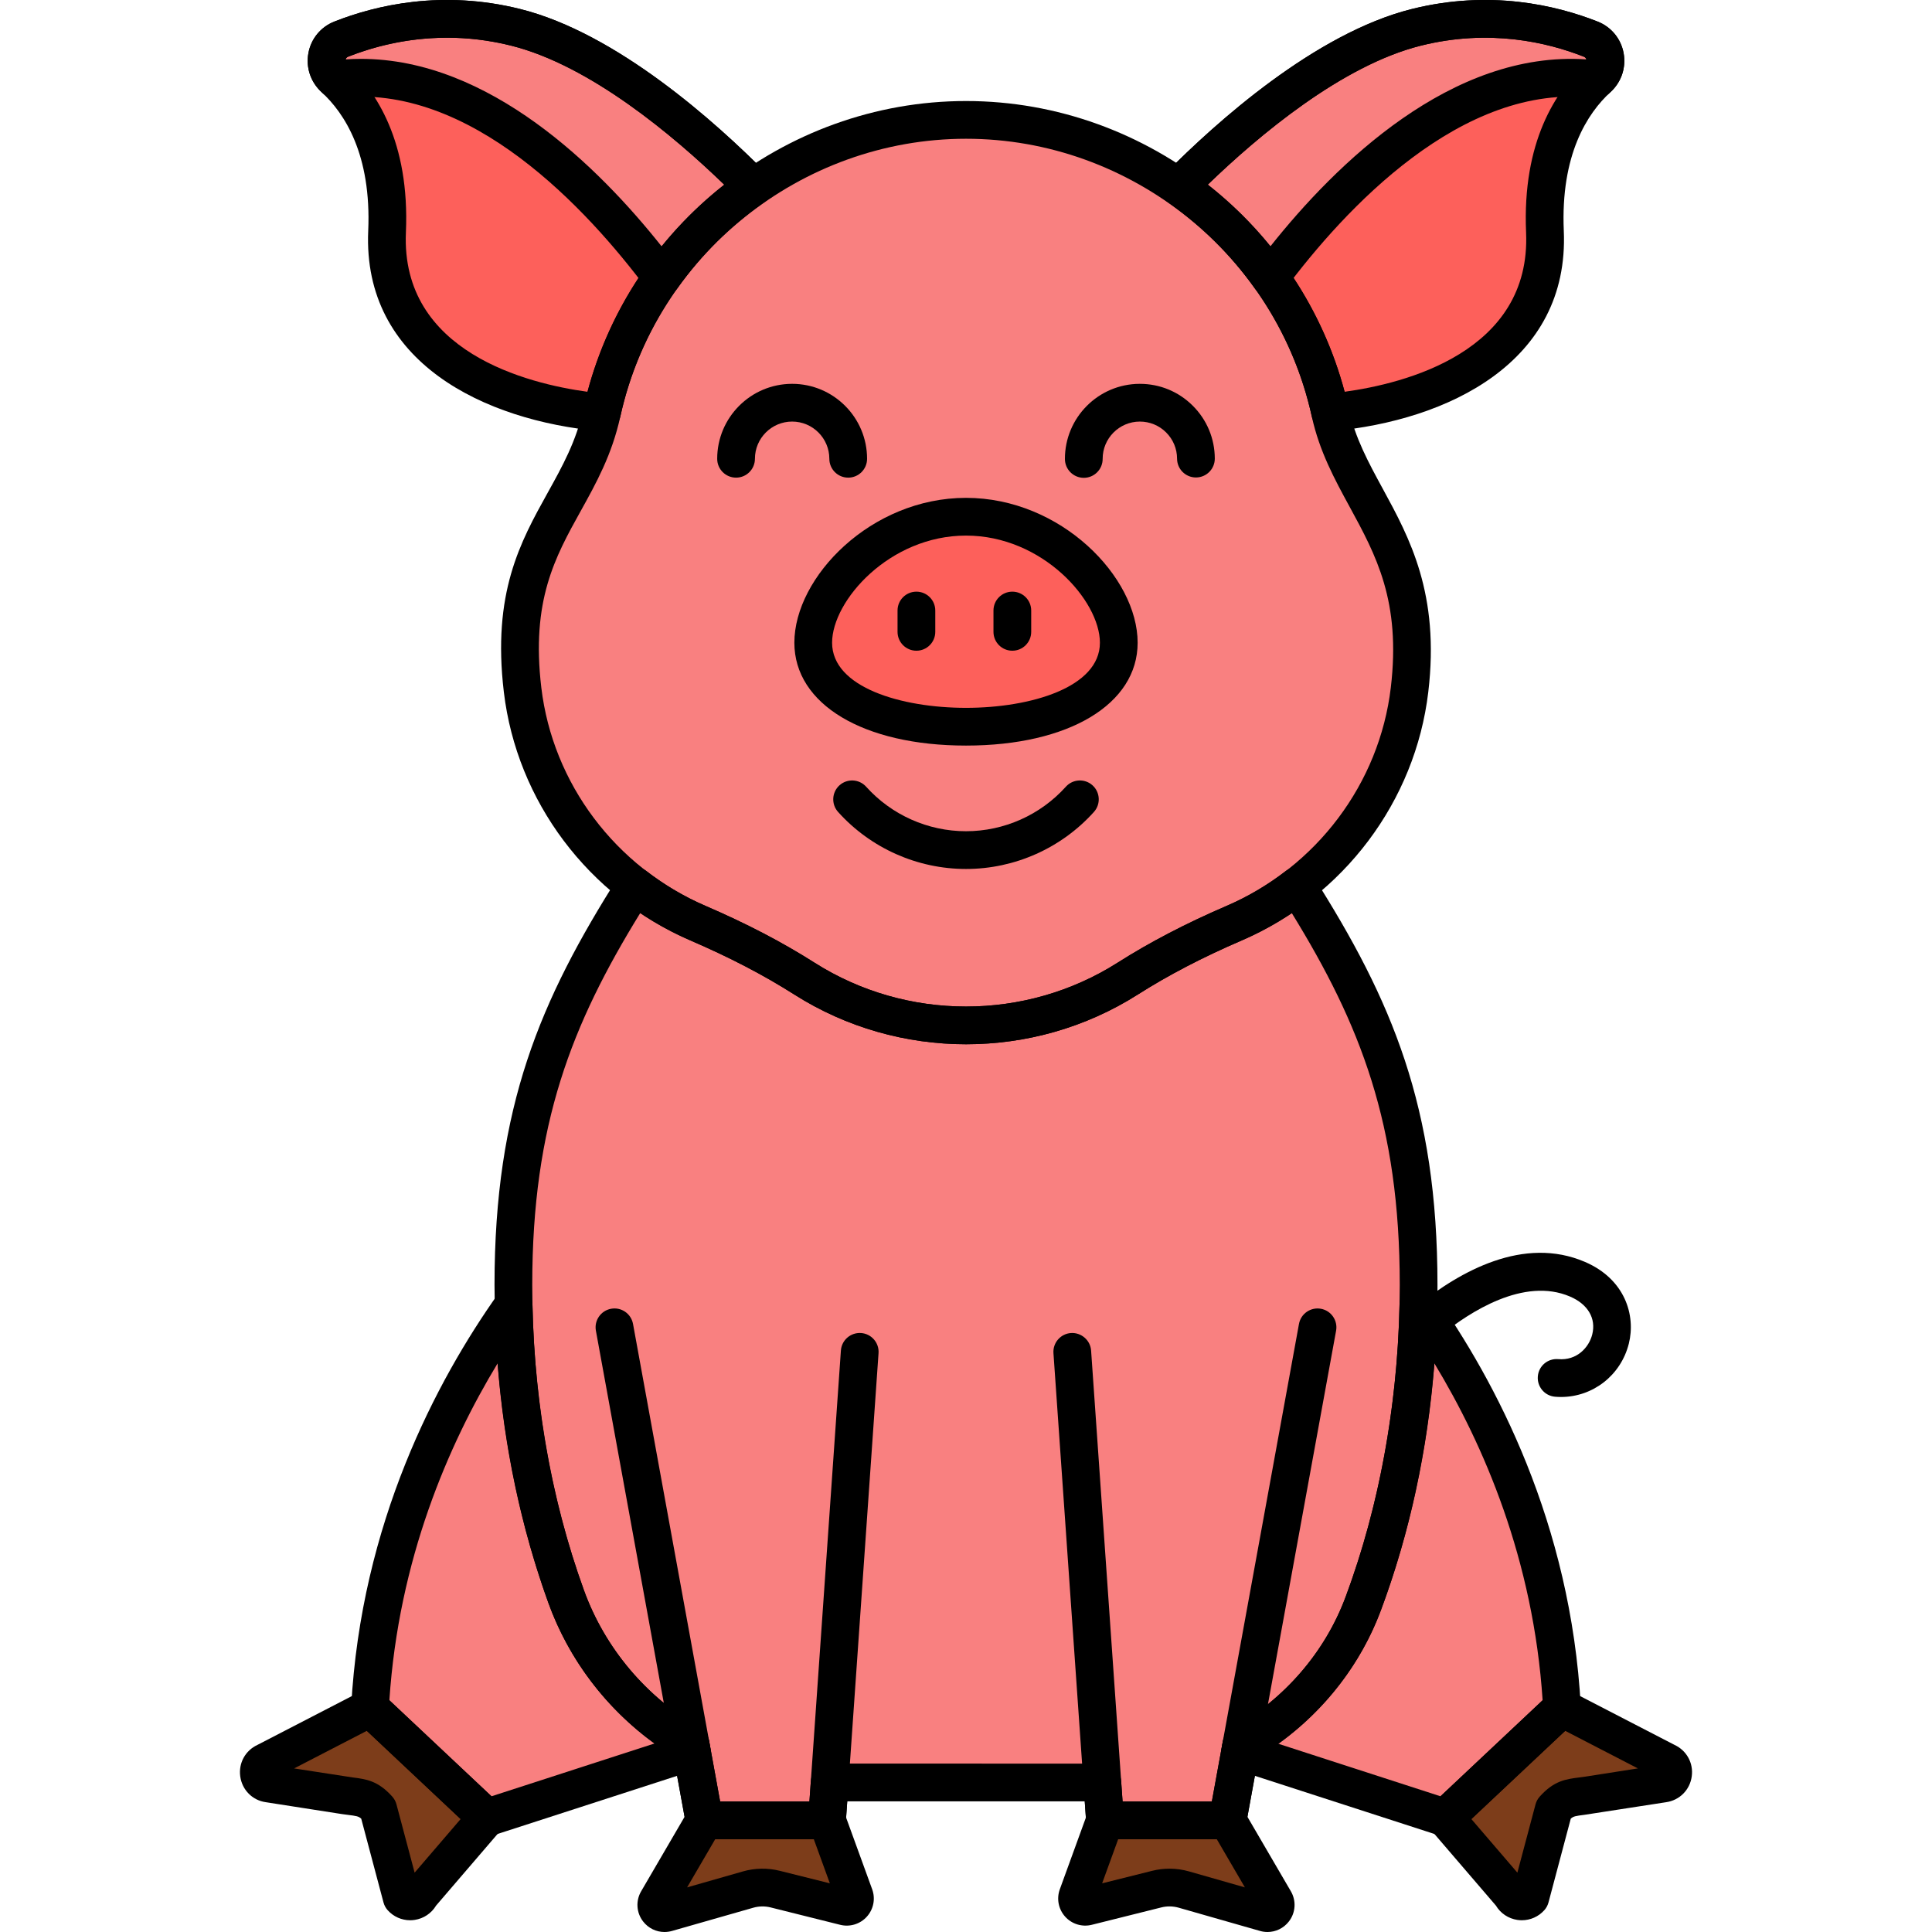
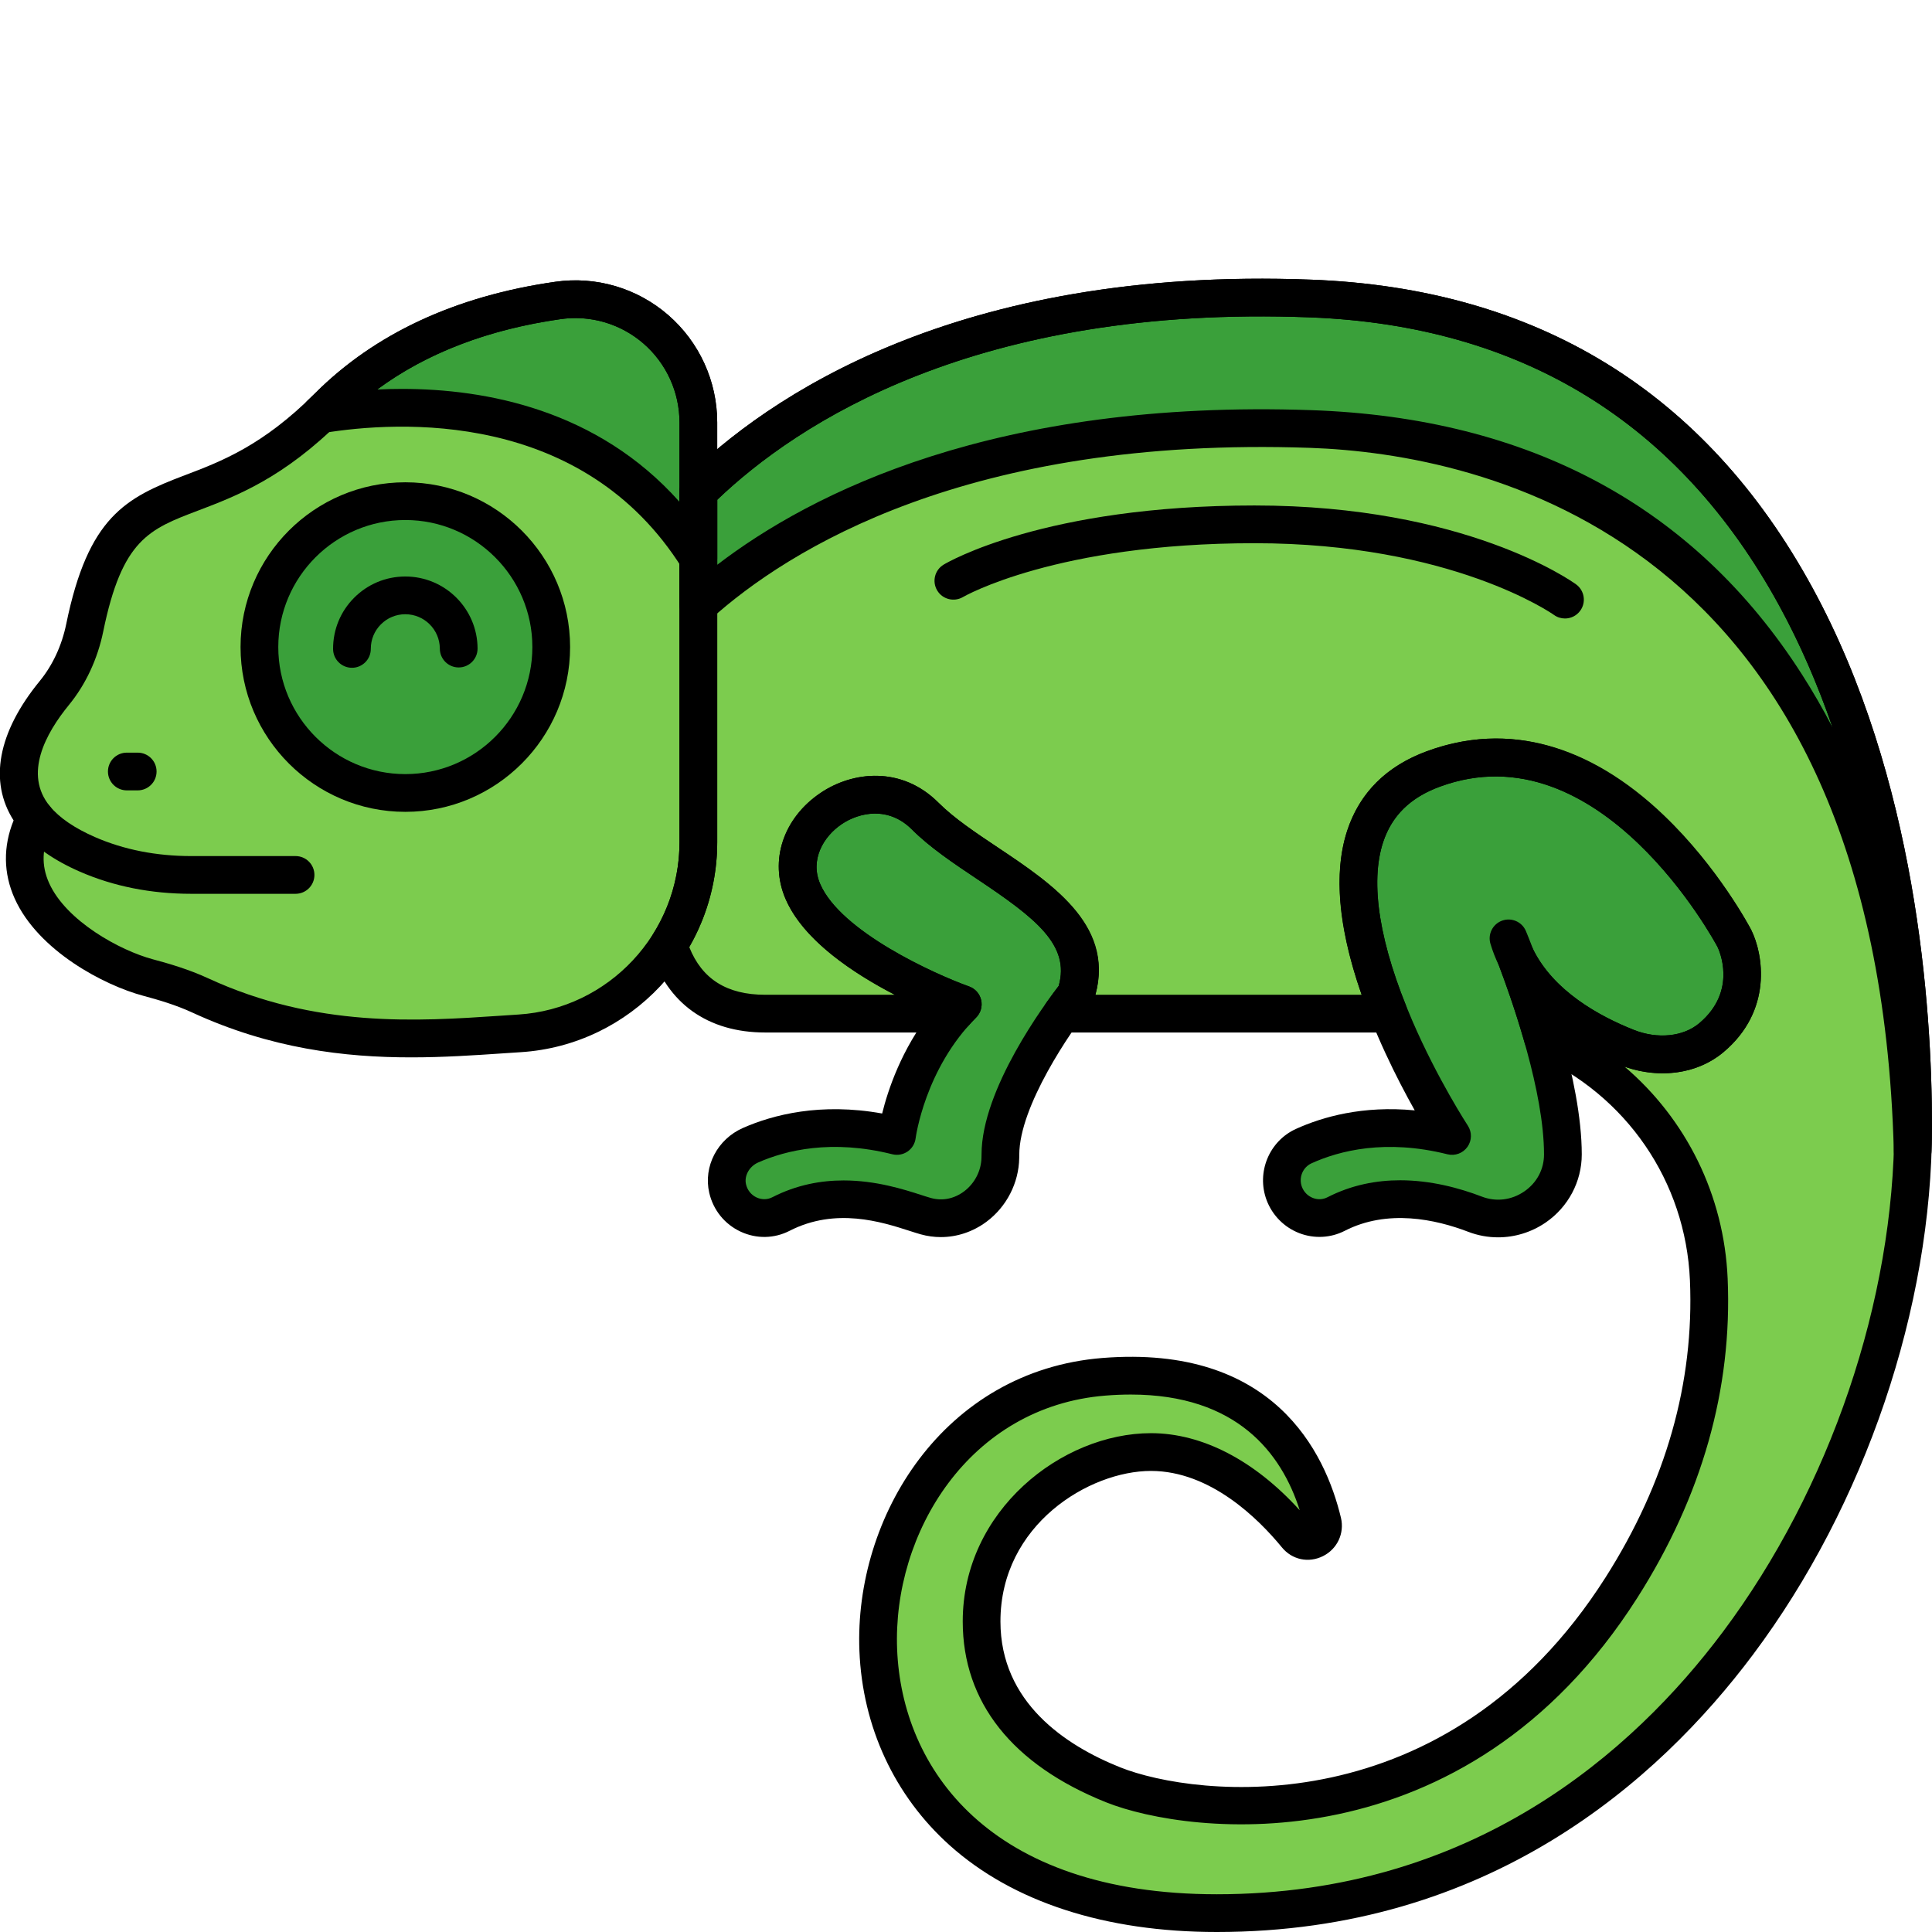
<svg xmlns="http://www.w3.org/2000/svg" enable-background="new 0 0 256 256" height="50" viewBox="0 0 256 256" width="50">
-   <path d="m176.275 54.702c-4.852-22.197-24.614-38.815-48.266-38.815s-43.414 16.618-48.266 38.815c-2.796 12.787-12.805 17.298-10.498 36.705 1.648 13.861 10.811 25.561 23.232 30.913 4.883 2.104 9.623 4.498 14.11 7.349 13.041 8.287 29.701 8.352 42.844 0 4.487-2.851 9.228-5.245 14.11-7.349 12.42-5.351 21.584-17.051 23.231-30.913 2.259-19.001-7.91-24.87-10.497-36.705z" fill="#f98080" />
-   <path d="m210.785 5.186c-4.974-1.963-13.295-4.019-23.12-1.563-12.167 3.042-24.848 14.439-31.458 21.115 10.023 6.984 17.342 17.579 20.053 29.909 6.365-.586 29.316-4.074 28.452-23.95-.486-11.182 3.658-17.277 7.005-20.347 1.684-1.544 1.194-4.325-.932-5.164z" fill="#fd605b" />
-   <path d="m99.8 24.745c-6.608-6.674-19.294-18.079-31.465-21.122-9.825-2.456-18.145-.4-23.12 1.563-2.126.839-2.616 3.62-.932 5.164 3.347 3.07 7.491 9.165 7.005 20.347-.865 19.893 22.127 23.37 28.469 23.951 2.709-12.327 10.025-22.918 20.043-29.903z" fill="#fd605b" />
-   <path d="m148.243 85.163c0 7.172-9.063 11.13-20.243 11.13s-20.243-3.959-20.243-11.13c0-7.172 9.063-16.696 20.243-16.696s20.243 9.524 20.243 16.696z" fill="#fd605b" />
-   <g fill="#f98080">
-     <path d="m171.875 117.404c-2.552 1.964-5.345 3.627-8.334 4.915-4.883 2.104-9.623 4.497-14.11 7.349-13.144 8.352-29.803 8.287-42.844 0-4.487-2.852-9.228-5.245-14.11-7.349-2.993-1.29-5.791-2.955-8.346-4.924-9.985 15.738-16.104 29.639-16.104 52.851 0 14.937 2.533 29.002 7 41.324 3.058 8.435 8.991 15.268 16.476 19.58l1.833 10.049h16.249l.351-5.027c.131.001.26.015.392.015h35.359c.127 0 .251-.013.378-.014l.351 5.026h16.249l1.814-9.947c7.298-4.13 13.128-10.644 16.156-18.761 4.678-12.541 7.339-26.935 7.339-42.246 0-23.206-6.117-37.104-16.099-52.841z" />
-     <path d="m187.945 172.869c-.286 14.332-2.901 27.802-7.31 39.624-3.025 8.11-8.86 14.597-16.15 18.725l-.152.831 27.175 8.8 15.462-14.539c-1.258-23.397-10.653-41.62-19.025-53.441z" />
-     <path d="m91.498 231.128c-7.48-4.31-13.416-11.126-16.472-19.556-4.205-11.599-6.694-24.741-6.972-38.702-8.372 11.821-17.766 30.044-19.025 53.441l15.462 14.539 27.175-8.8z" />
-     <path d="m210.785 5.186c-4.974-1.963-13.295-4.019-23.12-1.563-12.167 3.042-24.848 14.439-31.458 21.115 4.702 3.276 8.789 7.357 12.102 12.031 18.447-24.691 34.45-27.348 43.242-26.26.055-.051.111-.109.165-.159 1.685-1.544 1.195-4.325-.931-5.164z" />
-     <path d="m87.7 36.781c3.313-4.675 7.399-8.758 12.101-12.036-6.609-6.674-19.295-18.079-31.466-21.122-9.825-2.456-18.145-.4-23.12 1.563-2.126.839-2.616 3.62-.932 5.164.054.05.11.107.165.159 8.794-1.088 24.801 1.569 43.252 26.272z" />
+   <path d="m43.49 53.906c-17.538 17.538-27.505 6.057-32.263 29.274-.647 3.155-1.985 6.148-4.025 8.641-3.25 3.971-7.268 10.829-2.531 16.591l-.129.309c-5.476 10.951 8.171 18.96 15.061 20.804 2.356.63 4.695 1.342 6.909 2.365 16.012 7.398 30.814 5.765 42.326 5.036 13.338-.845 23.696-11.956 23.696-25.321v-55.622c0-9.919-8.77-17.574-18.59-16.172-9.711 1.385-21.421 5.063-30.454 14.095z" fill="#7ccc4e" />
+   <path d="m173.704 39.556c-47.091-1.811-71.618 16.174-81.17 25.611v46.437c0 4.993-1.448 9.67-3.954 13.616 1.371 4.353 4.718 9.092 12.809 9.092h25.022c.372-.421.753-.839 1.161-1.247 0 0-17.455-6.234-21.196-14.962s8.728-17.455 16.208-9.974c7.481 7.481 23.689 12.468 19.949 23.689 0 0-.756.946-1.849 2.494h43.355c-4.887-12.112-7.733-27.405 5.872-32.417 23.689-8.728 39.898 22.443 39.898 22.443s3.74 7.481-3.063 13.176c-3.056 2.558-7.462 2.747-11.168 1.278-4.865-1.929-11.643-5.643-14.733-12.028.91 2.385 2.32 6.298 3.571 10.696 12.467 5.497 21.386 17.653 22.007 32.078.512 11.891-2.109 25.952-11.576 40.829-21.158 33.248-55.368 30.924-67.349 26.132-10-4-17.434-10.939-17.434-21.651 0-13.715 12.468-22.443 22.443-22.443 7.481 0 14.26 4.909 19.286 11.046 1.328 1.621 3.945.287 3.457-1.751-2.07-8.661-8.589-20.9-28.978-19.269-38.528 3.082-46.132 71.068 14.962 71.068s92.266-60.586 92.266-104.224-14.962-107.226-79.796-109.719z" fill="#7ccc4e" />
+   <g fill="#3aa03a">
+     <path d="m42.446 54.911c11.048-1.806 36.218-3.055 50.089 19.092v-18.02c0-9.919-8.77-17.574-18.59-16.172-9.713 1.385-21.423 5.064-30.455 14.096-.353.352-.697.674-1.044 1.004z" />
+     <circle cx="53.707" cy="85.74" r="19.334" />
+     <path d="m173.704 56.847c62.554 2.189 78.679 56.137 79.736 95.599.036-1.066.059-2.126.059-3.171 0-43.638-14.962-107.225-79.796-109.719-47.091-1.811-71.618 16.174-81.17 25.611v14.988c9.554-8.589 34.081-24.957 81.171-23.308z" />
+     <path d="m229.811 124.338s3.74 7.481-3.063 13.176c-3.056 2.559-7.462 2.747-11.168 1.278-5.453-2.162-13.324-6.557-15.693-14.454 0 0 7.204 17.178 7.204 28.63 0 5.944-6.088 10.05-11.637 7.92-4.524-1.736-11.8-3.416-18.415-.022-2.621 1.345-5.83.038-6.864-2.72-.919-2.449.199-5.201 2.58-6.282 3.951-1.794 10.681-3.586 19.652-1.343 0 0-26.183-39.898-2.494-48.625s39.898 22.442 39.898 22.442z" />
+     <path d="m122.585 108.13c-7.481-7.481-19.949 1.247-16.208 9.974s21.196 14.962 21.196 14.962c-7.481 7.481-8.728 17.455-8.728 17.455-8.773-2.193-15.402-.528-19.386 1.224-2.226.98-3.591 3.376-3.044 5.746.738 3.199 4.241 4.823 7.062 3.376 8.049-4.131 16.011-.609 19.199.281 4.944 1.376 9.79-2.611 9.878-7.742l.007-.391c0-8.728 9.974-21.196 9.974-21.196 3.74-11.221-12.469-16.208-19.95-23.689z" />
  </g>
-   <path d="m113.218 251.193-3.634-9.993h-16.248l-6.22 10.663c-.494.846.296 1.862 1.238 1.593l10.778-3.079c1.171-.334 2.409-.355 3.59-.06l9.212 2.303c.844.211 1.582-.608 1.284-1.427z" fill="#7d3d1a" />
-   <path d="m142.782 251.193 3.634-9.993h16.249l6.22 10.663c.494.846-.296 1.862-1.238 1.593l-10.778-3.079c-1.171-.334-2.409-.355-3.59-.06l-9.212 2.303c-.845.211-1.583-.608-1.285-1.427z" fill="#7d3d1a" />
-   <path d="m220.798 233.46-13.827-7.149-15.462 14.539 8.776 10.222c.454.979 1.761 1.175 2.483.372l3.114-11.715c1.45-1.615 2.282-1.524 4.431-1.826l10.095-1.575c1.503-.211 1.782-2.263.39-2.868z" fill="#7d3d1a" />
-   <path d="m35.202 233.46 13.827-7.149 15.462 14.539-8.776 10.222c-.454.979-1.761 1.175-2.483.372l-3.114-11.715c-1.45-1.615-2.282-1.524-4.431-1.826l-10.095-1.575c-1.503-.211-1.782-2.263-.39-2.868z" fill="#7d3d1a" />
-   <path d="m128.008 138.368c-7.924 0-15.848-2.196-22.762-6.59-4.06-2.58-8.561-4.923-13.759-7.163-13.531-5.829-23.004-18.441-24.725-32.914-1.562-13.135 2.185-19.882 5.808-26.407 1.949-3.51 3.79-6.825 4.73-11.127 5.166-23.63 26.492-40.781 50.708-40.781s45.542 17.151 50.708 40.782c.846 3.867 2.62 7.125 4.499 10.576 3.557 6.531 7.588 13.933 6.039 26.958-1.72 14.472-11.194 27.084-24.725 32.914-5.194 2.238-9.695 4.581-13.759 7.163-6.913 4.392-14.837 6.589-22.762 6.589zm.001-119.982c-21.884 0-41.156 15.498-45.824 36.85-1.098 5.02-3.205 8.815-5.244 12.486-3.386 6.099-6.585 11.859-5.214 23.39 1.51 12.707 9.84 23.786 21.738 28.912 5.445 2.346 10.176 4.811 14.462 7.535 12.199 7.751 27.962 7.75 40.162 0 4.291-2.726 9.021-5.191 14.462-7.535 11.898-5.126 20.228-16.205 21.738-28.912 1.36-11.443-1.955-17.531-5.466-23.977-1.964-3.606-3.994-7.336-4.992-11.899-4.667-21.352-23.938-36.85-45.822-36.85z" />
-   <path d="m176.258 57.147c-1.162 0-2.186-.808-2.439-1.963-2.532-11.519-9.294-21.603-19.041-28.395-.604-.422-.993-1.09-1.06-1.824-.067-.735.193-1.462.713-1.986 6.695-6.762 19.838-18.583 32.628-21.781 10.337-2.584 19.106-.522 24.645 1.663 1.796.709 3.079 2.268 3.432 4.169.354 1.916-.291 3.846-1.729 5.164-3.069 2.815-6.636 8.292-6.196 18.396.757 17.42-15.373 25.136-30.722 26.547-.078.007-.155.01-.231.01zm-16.218-32.682c8.896 6.977 15.236 16.57 18.128 27.447 7.886-1.077 24.736-5.246 24.046-21.106-.522-12.027 3.96-18.764 7.813-22.297.221-.203.214-.443.191-.568-.027-.143-.109-.333-.352-.428-4.855-1.917-12.547-3.725-21.596-1.463-10.456 2.613-21.513 11.922-28.23 18.415z" />
-   <path d="m79.759 57.148c-.076 0-.153-.003-.23-.01-15.356-1.407-31.496-9.121-30.738-26.549.439-10.104-3.127-15.581-6.197-18.396-1.437-1.318-2.083-3.249-1.728-5.164.352-1.901 1.635-3.46 3.431-4.169 5.537-2.185 14.308-4.246 24.644-1.663 12.793 3.198 25.939 15.024 32.636 21.789.519.524.78 1.251.713 1.985-.067.735-.455 1.402-1.06 1.824-9.742 6.792-16.5 16.874-19.031 28.389-.254 1.156-1.278 1.964-2.44 1.964zm-20.523-52.152c-5.342 0-9.856 1.234-13.104 2.516-.242.095-.324.286-.35.428-.023.125-.029.366.191.568 3.853 3.533 8.335 10.27 7.812 22.297-.69 15.87 16.173 20.034 24.063 21.109 2.891-10.874 9.229-20.466 18.119-27.442-6.717-6.495-17.779-15.808-28.239-18.424-2.998-.749-5.846-1.052-8.492-1.052z" />
-   <path d="m128 115.143c-6.454 0-12.632-2.753-16.95-7.555-.923-1.027-.839-2.607.187-3.531 1.028-.923 2.608-.839 3.531.187 3.371 3.749 8.194 5.898 13.232 5.898s9.861-2.15 13.231-5.898c.924-1.026 2.505-1.111 3.531-.187 1.026.923 1.11 2.504.188 3.531-4.318 4.801-10.496 7.555-16.95 7.555z" />
-   <path d="m143.608 63.314c-1.377 0-2.496-1.114-2.5-2.492-.017-5.475 4.424-9.944 9.898-9.961h.032c2.641 0 5.124 1.024 6.998 2.886 1.882 1.87 2.923 4.36 2.931 7.012.004 1.381-1.111 2.503-2.492 2.508-.003 0-.006 0-.008 0-1.377 0-2.496-1.114-2.5-2.492-.004-1.317-.521-2.553-1.455-3.481-.93-.924-2.163-1.433-3.474-1.433-.006 0-.011 0-.017 0-2.718.009-4.923 2.228-4.914 4.946.004 1.381-1.111 2.503-2.492 2.508-.002-.001-.004-.001-.007-.001z" />
-   <path d="m112.392 63.29c-1.381 0-2.5-1.119-2.5-2.5 0-2.718-2.211-4.93-4.93-4.93s-4.93 2.211-4.93 4.93c0 1.381-1.119 2.5-2.5 2.5s-2.5-1.119-2.5-2.5c0-5.475 4.455-9.93 9.93-9.93s9.93 4.455 9.93 9.93c0 1.381-1.12 2.5-2.5 2.5z" />
-   <path d="m128 98.793c-13.603 0-22.743-5.478-22.743-13.63 0-8.694 10.145-19.195 22.743-19.195 12.599 0 22.743 10.501 22.743 19.195 0 8.153-9.139 13.63-22.743 13.63zm0-27.825c-10.124 0-17.743 8.611-17.743 14.195 0 5.93 9.197 8.63 17.743 8.63s17.743-2.701 17.743-8.63c0-5.584-7.619-14.195-17.743-14.195z" />
-   <path d="m121.429 86.223c-1.381 0-2.5-1.119-2.5-2.5v-2.825c0-1.381 1.119-2.5 2.5-2.5s2.5 1.119 2.5 2.5v2.825c0 1.381-1.119 2.5-2.5 2.5z" />
-   <path d="m134.14 86.223c-1.381 0-2.5-1.119-2.5-2.5v-2.825c0-1.381 1.119-2.5 2.5-2.5s2.5 1.119 2.5 2.5v2.825c0 1.381-1.119 2.5-2.5 2.5z" />
-   <path d="m109.584 243.7h-16.249c-1.208 0-2.243-.863-2.459-2.051l-11.916-65.323c-.248-1.358.652-2.66 2.011-2.908 1.36-.25 2.66.652 2.908 2.011l11.542 63.271h11.832l4.17-59.748c.097-1.377 1.288-2.41 2.668-2.32 1.377.096 2.416 1.291 2.32 2.668l-4.333 62.073c-.091 1.311-1.181 2.327-2.494 2.327z" />
-   <path d="m88.046 256c-1.088 0-2.131-.496-2.824-1.388-.904-1.163-1.008-2.736-.266-4.008l6.219-10.663c.448-.768 1.271-1.24 2.16-1.24h16.249c1.051 0 1.99.658 2.35 1.646l3.634 9.994c.455 1.25.184 2.64-.707 3.628-.891.987-2.245 1.401-3.535 1.078l-9.212-2.303c-.754-.188-1.548-.175-2.297.038l-10.777 3.08c-.33.092-.664.138-.994.138zm22.822-3.954v.001zm-16.097-8.346-3.726 6.387 7.398-2.114c1.59-.455 3.278-.483 4.883-.081l6.633 1.658-2.127-5.85z" />
-   <path d="m162.664 243.7h-16.249c-1.313 0-2.402-1.016-2.494-2.326l-4.333-62.073c-.096-1.377.942-2.572 2.32-2.668 1.355-.089 2.572.942 2.668 2.32l4.171 59.748h11.832l11.542-63.271c.247-1.358 1.554-2.259 2.907-2.011 1.358.248 2.259 1.55 2.011 2.908l-11.916 65.323c-.216 1.186-1.251 2.05-2.459 2.05z" />
-   <path d="m162.664 243.7h-16.249c-1.313 0-2.402-1.016-2.494-2.326l-.188-2.685h-31.467l-.188 2.686c-.092 1.31-1.181 2.326-2.494 2.326h-16.249c-1.208 0-2.243-.863-2.459-2.051l-1.629-8.932c-7.66-4.715-13.521-11.881-16.571-20.293-4.678-12.902-7.15-27.486-7.15-42.176 0-23.582 6.047-37.727 16.494-54.19.376-.593.985-1 1.677-1.123.691-.122 1.402.052 1.959.481 2.431 1.872 5.058 3.422 7.809 4.608 5.445 2.346 10.176 4.811 14.462 7.535 12.199 7.751 27.963 7.75 40.162 0 4.288-2.725 9.019-5.19 14.462-7.535 2.747-1.184 5.37-2.731 7.798-4.6.557-.428 1.267-.604 1.96-.481.691.122 1.301.53 1.677 1.123 10.442 16.463 16.487 30.606 16.487 54.182 0 15.061-2.592 29.971-7.496 43.119-3.003 8.051-8.748 14.922-16.245 19.464l-1.609 8.818c-.216 1.186-1.251 2.05-2.459 2.05zm-13.917-5h11.832l1.44-7.895c.133-.729.583-1.362 1.228-1.727 6.976-3.947 12.318-10.147 15.045-17.458 4.698-12.596 7.182-26.902 7.182-41.372 0-21.287-5.22-34.503-14.305-49.257-2.112 1.418-4.337 2.633-6.639 3.625-5.196 2.239-9.697 4.582-13.759 7.163-13.828 8.787-31.697 8.788-45.525 0-4.06-2.58-8.561-4.923-13.759-7.163-2.307-.994-4.535-2.211-6.651-3.633-9.088 14.754-14.31 27.972-14.31 49.265 0 14.116 2.369 28.111 6.85 40.472 2.781 7.67 8.241 14.157 15.374 18.265.637.367 1.08.995 1.212 1.718l1.459 7.998h11.832l.188-2.701c.092-1.32 1.186-2.311 2.522-2.326.099.001.197.006.295.011l35.428.004c.161-.009.255-.013.349-.014h.03c1.311 0 2.401 1.015 2.493 2.326z" />
-   <path d="m167.953 256c-.329 0-.663-.045-.993-.14l-10.778-3.08c-.746-.213-1.541-.227-2.297-.038l-9.211 2.303c-1.288.324-2.646-.09-3.536-1.079-.89-.988-1.16-2.378-.706-3.627l3.634-9.994c.359-.988 1.298-1.646 2.35-1.646h16.249c.889 0 1.711.472 2.159 1.24l6.221 10.663c.742 1.273.638 2.846-.266 4.009-.694.892-1.738 1.389-2.826 1.389zm-22.822-3.954v.001s0 0 0-.001zm-2.35-.853h.01zm12.181-3.583c.874 0 1.748.121 2.594.363l7.398 2.114-3.726-6.387h-13.062l-2.127 5.85 6.633-1.658c.751-.188 1.521-.282 2.29-.282z" />
-   <path d="m201.653 254.443c-.198 0-.397-.015-.597-.044-1.193-.179-2.229-.877-2.84-1.898l-8.604-10.022c-.871-1.014-.79-2.534.184-3.45l15.462-14.539c.771-.727 1.919-.888 2.861-.399l13.769 7.119c1.605.745 2.518 2.407 2.278 4.169-.244 1.797-1.615 3.173-3.411 3.425l-10.852 1.675c-1.124.144-1.411.18-1.769.507l-2.951 11.1c-.102.382-.292.734-.556 1.028-.766.854-1.847 1.329-2.974 1.329zm-6.691-13.409 6.098 7.102 2.406-9.05c.102-.382.292-.734.556-1.028 1.895-2.111 3.449-2.31 5.249-2.539l.696-.092 7.061-1.103-9.633-4.98zm24.84-5.281h.01zm.219-1.896c-.007.001-.014.002-.021.003z" />
-   <path d="m54.346 254.443c-1.127 0-2.208-.475-2.974-1.329-.264-.293-.454-.646-.556-1.028l-2.951-11.1c-.358-.327-.646-.364-1.769-.507l-.757-.1-10.133-1.581c-1.758-.247-3.128-1.623-3.373-3.419-.24-1.763.673-3.425 2.278-4.17l13.768-7.119c.942-.487 2.088-.327 2.861.399l15.462 14.539c.974.916 1.055 2.436.185 3.45l-8.604 10.022c-.612 1.021-1.646 1.719-2.839 1.898-.2.03-.4.045-.598.045zm-15.374-20.118 7.757 1.194c1.799.229 3.354.428 5.249 2.539.264.293.454.646.556 1.028l2.406 9.05 6.098-7.102-12.432-11.69zm-3.032-.473.024.003c-.008-.001-.016-.002-.024-.003zm-.738-.392h.01z" />
-   <path d="m206.843 185.107c-.263 0-.526-.011-.793-.034-1.376-.117-2.396-1.326-2.28-2.702.116-1.375 1.308-2.392 2.702-2.28 2.472.214 4.076-1.547 4.508-3.27.531-2.123-.566-3.999-2.936-5.018-6.126-2.634-13.331 2.065-17.081 5.101-1.076.869-2.649.701-3.517-.371-.868-1.073-.703-2.647.37-3.516 5.652-4.574 14.091-9.293 22.202-5.807 5.314 2.286 6.748 7.084 5.811 10.826-1.052 4.202-4.759 7.071-8.986 7.071z" />
-   <path d="m191.509 243.35c-.258 0-.518-.04-.771-.122l-27.175-8.8c-1.191-.386-1.913-1.594-1.689-2.826l.151-.832c.133-.729.583-1.362 1.228-1.728 6.982-3.954 12.324-10.142 15.039-17.423 4.41-11.822 6.884-25.239 7.154-38.8.021-1.079.732-2.023 1.765-2.34 1.03-.316 2.15.064 2.774.945 8.164 11.527 18.171 30.383 19.481 54.753.04.735-.247 1.451-.783 1.956l-15.462 14.539c-.47.441-1.085.678-1.712.678zm-22.137-12.297 21.501 6.963 13.532-12.724c-1.231-18.623-7.788-33.812-14.337-44.628-.895 11.492-3.271 22.461-7.091 32.703-2.631 7.055-7.39 13.211-13.605 17.686z" />
-   <path d="m64.491 243.35c-.627 0-1.242-.236-1.713-.679l-15.462-14.539c-.537-.504-.824-1.22-.784-1.956 1.312-24.37 11.318-43.225 19.482-54.752.623-.881 1.742-1.263 2.774-.945 1.032.317 1.744 1.261 1.765 2.34.267 13.395 2.562 26.146 6.823 37.899 2.774 7.651 8.232 14.13 15.37 18.242.636.366 1.079.994 1.211 1.717l.168.922c.225 1.232-.497 2.441-1.689 2.828l-27.176 8.8c-.252.083-.511.123-.769.123zm-12.897-18.058 13.532 12.724 21.61-6.998c-6.435-4.662-11.358-11.141-14.061-18.595-3.617-9.978-5.877-20.629-6.745-31.759-6.548 10.816-13.104 26.004-14.336 44.628z" />
-   <path d="m168.31 39.269c-.011 0-.021 0-.031 0-.8-.01-1.546-.402-2.008-1.054-3.179-4.483-7.045-8.328-11.492-11.426-.605-.422-.994-1.089-1.061-1.824s.193-1.462.713-1.986c6.695-6.762 19.838-18.583 32.628-21.781 10.337-2.584 19.106-.522 24.645 1.663 1.796.709 3.079 2.268 3.432 4.169.354 1.916-.291 3.846-1.729 5.164l-.136.132c-.541.513-1.279.759-2.025.665-17.562-2.166-33.184 14.903-40.933 25.275-.473.631-1.215 1.003-2.003 1.003zm-8.271-14.803c3.054 2.401 5.826 5.14 8.287 8.186 8.674-10.922 24.023-25.994 41.875-24.782-.039-.13-.13-.278-.334-.358-4.855-1.917-12.547-3.725-21.596-1.463-10.458 2.614-21.515 11.924-28.232 18.417z" />
-   <path d="m87.7 39.281c-.788 0-1.531-.372-2.003-1.004-7.751-10.377-23.375-27.457-40.942-25.287-.737.092-1.476-.149-2.018-.658l-.113-.109c-1.468-1.349-2.114-3.279-1.759-5.194.352-1.901 1.635-3.46 3.431-4.169 5.538-2.185 14.309-4.246 24.644-1.663 12.793 3.198 25.939 15.024 32.636 21.789.519.524.78 1.251.713 1.985-.067.735-.455 1.402-1.06 1.824-4.448 3.102-8.314 6.947-11.49 11.43-.462.652-1.209 1.044-2.009 1.055-.009.001-.02.001-.03.001zm-39.875-31.48c17.002 0 31.512 14.35 39.858 24.861 2.459-3.045 5.232-5.785 8.286-8.188-6.718-6.495-17.78-15.81-28.241-18.425-9.05-2.264-16.739-.454-21.596 1.463-.204.08-.294.228-.333.358.678-.046 1.355-.069 2.026-.069z" />
+   <path d="m39.163 118.434h-13.824c-5.328 0-10.292-.987-14.753-2.934-3.439-1.5-6.079-3.351-7.846-5.499-.876-1.067-.723-2.643.344-3.52 1.067-.875 2.641-.722 3.52.344 1.26 1.533 3.272 2.91 5.982 4.093 3.826 1.669 8.117 2.516 12.753 2.516h13.824c1.381 0 2.5 1.119 2.5 2.5s-1.119 2.5-2.5 2.5z" />
+   <path d="m54.476 140.107c-8.789 0-18.612-1.144-29.013-5.948-2.165-1-4.504-1.684-6.506-2.22-5.125-1.371-13.885-5.931-17.01-12.875-1.503-3.34-1.548-6.896-.144-10.352-3.302-5.176-2.104-11.672 3.465-18.476 1.712-2.091 2.925-4.705 3.51-7.559 2.906-14.182 7.856-16.725 15.691-19.698 4.843-1.838 10.333-3.922 17.253-10.842 7.938-7.937 18.661-12.917 31.87-14.801 5.385-.769 10.83.837 14.944 4.406 4.13 3.582 6.499 8.772 6.499 14.24v55.622c0 14.673-11.438 26.892-26.038 27.816l-2.437.161c-3.745.254-7.792.526-12.084.526zm21.765-97.96c-.646 0-1.295.046-1.942.138-12.114 1.729-21.885 6.233-29.041 13.389-7.678 7.679-13.964 10.064-19.014 11.981-6.49 2.464-10.066 3.82-12.567 16.027-.747 3.644-2.316 7.005-4.539 9.722-3.088 3.773-6.034 9.164-2.535 13.42.589.716.733 1.697.376 2.552l-.129.309c-.021.052-.045.104-.07.154-1.24 2.479-1.329 4.826-.272 7.174 2.266 5.035 9.4 8.936 13.742 10.097 2.208.591 4.803 1.352 7.312 2.511 14.319 6.615 27.818 5.703 38.663 4.974.834-.057 1.653-.112 2.457-.163 11.975-.758 21.354-10.785 21.354-22.826v-55.624c0-4.018-1.74-7.831-4.775-10.464-2.524-2.188-5.73-3.371-9.02-3.371z" />
+   <path d="m18.246 104.729h-1.442c-1.381 0-2.5-1.119-2.5-2.5s1.119-2.5 2.5-2.5h1.442c1.381 0 2.5 1.119 2.5 2.5s-1.119 2.5-2.5 2.5z" />
+   <path d="m92.535 76.503c-.845 0-1.653-.43-2.119-1.173-13.192-21.065-37.66-19.57-47.566-17.952-1.076.177-2.153-.371-2.642-1.354s-.28-2.168.515-2.924l.218-.207c.259-.246.519-.491.782-.755 7.939-7.939 18.662-12.92 31.87-14.803 5.382-.771 10.828.837 14.942 4.404 4.131 3.583 6.5 8.774 6.5 14.242v18.021c0 1.115-.738 2.095-1.81 2.402-.228.068-.46.099-.69.099zm-39.265-24.971c11.146 0 25.904 2.766 36.766 14.964v-10.514c0-4.018-1.74-7.832-4.775-10.465-3.02-2.618-7.015-3.792-10.961-3.232-9.632 1.373-17.783 4.503-24.316 9.326 1.051-.05 2.15-.079 3.286-.079z" />
+   <path d="m46.635 88.484c-1.377 0-2.495-1.114-2.5-2.492-.008-2.557.979-4.964 2.782-6.777 1.802-1.814 4.203-2.817 6.76-2.825h.032c5.264 0 9.554 4.273 9.571 9.542.005 1.381-1.111 2.503-2.492 2.508-.002 0-.005 0-.008 0-1.377 0-2.495-1.114-2.5-2.492-.008-2.516-2.058-4.558-4.572-4.558-.005 0-.01 0-.016 0-1.222.004-2.368.482-3.229 1.35-.861.866-1.333 2.016-1.329 3.237.005 1.381-1.111 2.503-2.492 2.508-.001-.001-.004-.001-.007-.001z" />
+   <path d="m53.707 107.573c-12.039 0-21.833-9.795-21.833-21.834s9.794-21.833 21.833-21.833 21.834 9.794 21.834 21.833-9.795 21.834-21.834 21.834zm0-38.667c-9.282 0-16.833 7.551-16.833 16.833s7.551 16.834 16.833 16.834 16.834-7.552 16.834-16.834-7.552-16.833-16.834-16.833z" />
+   <path d="m253.44 154.945c-.003 0-.006 0-.009 0-1.352-.005-2.454-1.082-2.49-2.433-2.188-81.724-54.805-92.379-77.325-93.168-45.39-1.579-69.234 13.521-79.409 22.669-.735.661-1.79.824-2.689.424-.901-.401-1.482-1.296-1.482-2.283v-14.987c0-.668.268-1.309.743-1.778 10.741-10.612 35.82-28.137 83.021-26.331 29.851 1.147 52.159 14.851 66.309 40.729 13.827 25.288 15.891 55.644 15.891 71.487 0 1.073-.023 2.161-.061 3.256-.045 1.347-1.151 2.415-2.499 2.415zm-79.648-100.596c28.868 1.01 50.72 12.776 64.946 34.971 1.479 2.307 2.834 4.66 4.076 7.05-1.903-5.503-4.238-10.962-7.093-16.184-13.247-24.227-34.145-37.057-62.113-38.132-44.269-1.708-68.013 14.074-78.573 24.17v8.614c12.471-9.556 36.904-21.946 78.757-20.489z" />
+   <path d="m198.5 163.953c-1.331 0-2.667-.24-3.941-.729-4.343-1.667-10.711-3.043-16.379-.132-1.859.953-4.054 1.064-6.018.307-1.999-.773-3.577-2.367-4.329-4.373-1.377-3.677.331-7.821 3.888-9.438 3.519-1.598 8.856-3.12 15.738-2.458-4.628-8.233-12.826-25.301-8.936-37.099 1.645-4.987 5.186-8.515 10.525-10.481 25.466-9.382 42.808 23.304 42.979 23.636.007.012.013.023.019.035 1.599 3.198 2.885 10.703-3.694 16.211-3.557 2.978-8.806 3.621-13.693 1.686-2.458-.975-5.178-2.29-7.743-4.034 1.452 5.169 2.675 10.979 2.675 15.886 0 3.591-1.786 6.962-4.777 9.019-1.89 1.296-4.096 1.964-6.314 1.964zm-12.976-7.56c4.051 0 7.843 1.019 10.825 2.163 1.89.726 3.94.473 5.632-.689 1.658-1.14 2.609-2.925 2.609-4.897 0-8.243-4.035-19.904-5.982-25.051-.438-.904-.814-1.856-1.115-2.861-.382-1.273.3-2.622 1.551-3.071 1.252-.448 2.635.16 3.149 1.387.065.157.454 1.091 1.022 2.577 2.722 5.363 8.566 8.648 13.286 10.52 3.132 1.243 6.525.9 8.642-.871 5.131-4.296 2.645-9.702 2.44-10.122-.466-.874-15.7-29.013-36.807-21.234-3.892 1.434-6.347 3.84-7.506 7.356-1.795 5.443-.463 13.608 3.852 23.613 3.36 7.793 7.334 13.878 7.373 13.938.565.861.545 1.98-.052 2.819-.596.839-1.646 1.225-2.645.979-8.201-2.052-14.322-.482-18.011 1.193-1.173.532-1.732 1.907-1.274 3.13.252.671.781 1.205 1.451 1.464.646.25 1.33.216 1.931-.092 3.195-1.639 6.49-2.251 9.629-2.251z" />
+   <path d="m124.666 163.921c-.889 0-1.782-.12-2.66-.365-.427-.118-.931-.28-1.504-.465-3.65-1.174-9.762-3.141-15.884.001-2.031 1.04-4.39 1.081-6.476.111-2.118-.984-3.636-2.861-4.163-5.149-.805-3.486 1.076-7.103 4.473-8.597 3.967-1.745 10.256-3.384 18.438-1.912.769-3.123 2.555-8.492 6.466-13.48-1.699-.736-3.884-1.754-6.182-3.015-6.913-3.791-11.319-7.815-13.096-11.961-2.161-5.043-.3-10.675 4.633-14.014 4.261-2.884 10.749-3.605 15.641 1.287 2.06 2.059 4.893 3.951 7.892 5.954 7.447 4.974 15.889 10.612 12.662 20.293-.094.279-.235.541-.419.771-2.622 3.283-9.428 13.21-9.428 19.635l-.007.436c-.057 3.297-1.673 6.447-4.324 8.427-1.8 1.343-3.917 2.043-6.062 2.043zm-12.89-7.507c4.3 0 8.001 1.191 10.258 1.918.501.161.942.304 1.313.407 1.513.421 3.073.113 4.39-.869 1.42-1.061 2.286-2.745 2.315-4.506l.007-.394c0-8.66 8.475-20.069 10.224-22.331 1.545-5.433-3.088-9.004-10.816-14.165-3.068-2.05-6.242-4.169-8.649-6.577-3.072-3.07-6.93-2.286-9.303-.682-2.402 1.626-4.212 4.701-2.84 7.904 2.71 6.322 15.168 11.955 19.739 13.593.807.288 1.409.97 1.597 1.806s-.065 1.71-.671 2.315c-6.795 6.796-8.003 15.906-8.015 15.998-.089.71-.478 1.348-1.067 1.752-.591.403-1.328.534-2.02.363-8.064-2.019-14.116-.522-17.772 1.086-1.182.521-1.876 1.765-1.615 2.896.18.776.689 1.41 1.399 1.74.678.314 1.437.307 2.086-.026 3.245-1.664 6.484-2.228 9.44-2.228zm30.758-24.595h.01z" />
+   <path d="m161.236 256c-14.772 0-27.012-3.971-35.395-11.484-7.313-6.554-11.562-15.704-11.964-25.766-.71-17.755 11.14-37.125 32.197-38.811 22.658-1.808 29.533 12.492 31.609 21.181.489 2.051-.493 4.139-2.388 5.078-1.908.946-4.093.479-5.436-1.162-3.1-3.783-9.474-10.13-17.353-10.13-8.15 0-19.942 7.102-19.942 19.942 0 10.732 8.626 16.436 15.862 19.33 9.986 3.995 43.244 7.952 64.311-25.152 8.007-12.582 11.771-25.831 11.188-39.38-.563-13.11-8.425-24.566-20.518-29.898-.681-.3-1.192-.888-1.396-1.603-1.215-4.267-2.575-8.06-3.503-10.489-.478-1.251.115-2.656 1.345-3.187 1.228-.535 2.658-.001 3.241 1.206 2.713 5.604 8.787 8.962 13.404 10.792 3.131 1.242 6.523.901 8.642-.87 5.229-4.377 2.549-9.907 2.432-10.141-.133-.255-15.474-29.073-36.797-21.216-3.468 1.278-5.781 3.313-7.07 6.224-2.258 5.095-1.341 13.018 2.651 22.912.311.771.219 1.646-.246 2.334s-1.241 1.102-2.072 1.102h-43.354c-.935 0-1.79-.521-2.22-1.351-.43-.829-.361-1.829.178-2.592.725-1.026 1.308-1.799 1.639-2.229 1.548-5.434-3.085-9.005-10.815-14.167-3.068-2.05-6.242-4.169-8.649-6.577-3.072-3.07-6.93-2.286-9.303-.682-2.402 1.626-4.212 4.701-2.84 7.904 2.71 6.322 15.168 11.955 19.739 13.593.807.288 1.409.97 1.597 1.806s-.065 1.71-.671 2.315c-.371.371-.719.754-1.058 1.137-.475.535-1.155.842-1.871.842h-25.02c-7.596 0-12.991-3.85-15.193-10.841-.222-.703-.121-1.469.274-2.091 2.332-3.673 3.564-7.918 3.564-12.276v-46.436c0-.668.268-1.309.743-1.778 10.741-10.612 35.82-28.137 83.021-26.331 29.851 1.147 52.159 14.851 66.309 40.729 13.828 25.288 15.892 55.644 15.892 71.487 0 23.984-8.867 50.144-23.721 69.976-12.555 16.766-35.073 36.75-71.043 36.75zm-11.407-71.215c-1.071 0-2.188.045-3.355.139-18.06 1.445-28.215 18.231-27.6 33.626.626 15.687 12.084 32.45 42.362 32.45 33.901 0 55.169-18.896 67.041-34.747 14.229-18.998 22.723-44.036 22.723-66.979 0-15.366-1.985-44.775-15.278-69.089-13.247-24.227-34.145-37.057-62.113-38.132-44.269-1.708-68.013 14.074-78.573 24.17v45.381c0 4.896-1.276 9.674-3.703 13.896 1.693 4.244 4.994 6.312 10.058 6.312h17.149c-5.505-2.851-12.109-7.239-14.46-12.724-2.161-5.043-.3-10.675 4.633-14.014 4.261-2.884 10.749-3.605 15.641 1.287 2.06 2.059 4.893 3.951 7.892 5.954 6.882 4.597 15.4 10.286 12.903 19.496h35.276c-3.416-9.736-3.852-17.588-1.288-23.373 1.841-4.153 5.176-7.145 9.913-8.89 10.644-3.923 21.51-.986 31.424 8.487 7.229 6.908 11.383 14.815 11.556 15.148 1.617 3.233 2.903 10.738-3.677 16.246-3.409 2.854-8.372 3.566-13.08 1.913 8.155 6.961 13.175 17.008 13.651 28.087.628 14.592-3.398 28.816-11.965 42.278-22.882 35.959-59.397 31.507-70.387 27.111-12.433-4.974-19.005-13.263-19.005-23.973 0-14.699 13.145-24.942 24.942-24.942 6.788 0 13.721 3.607 19.711 10.211-2.405-7.548-8.306-15.329-22.391-15.329z" />
+   <path d="m207.366 81.953c-.51 0-1.024-.155-1.469-.479-.126-.091-13.516-9.496-39.674-9.496-26.248 0-38.498 7.059-38.618 7.13-1.185.697-2.719.312-3.424-.872-.704-1.183-.323-2.711.858-3.42.533-.32 13.381-7.838 41.184-7.838 27.922 0 42.028 10.026 42.615 10.453 1.116.812 1.363 2.375.551 3.492-.489.674-1.25 1.03-2.023 1.03z" />
</svg>
